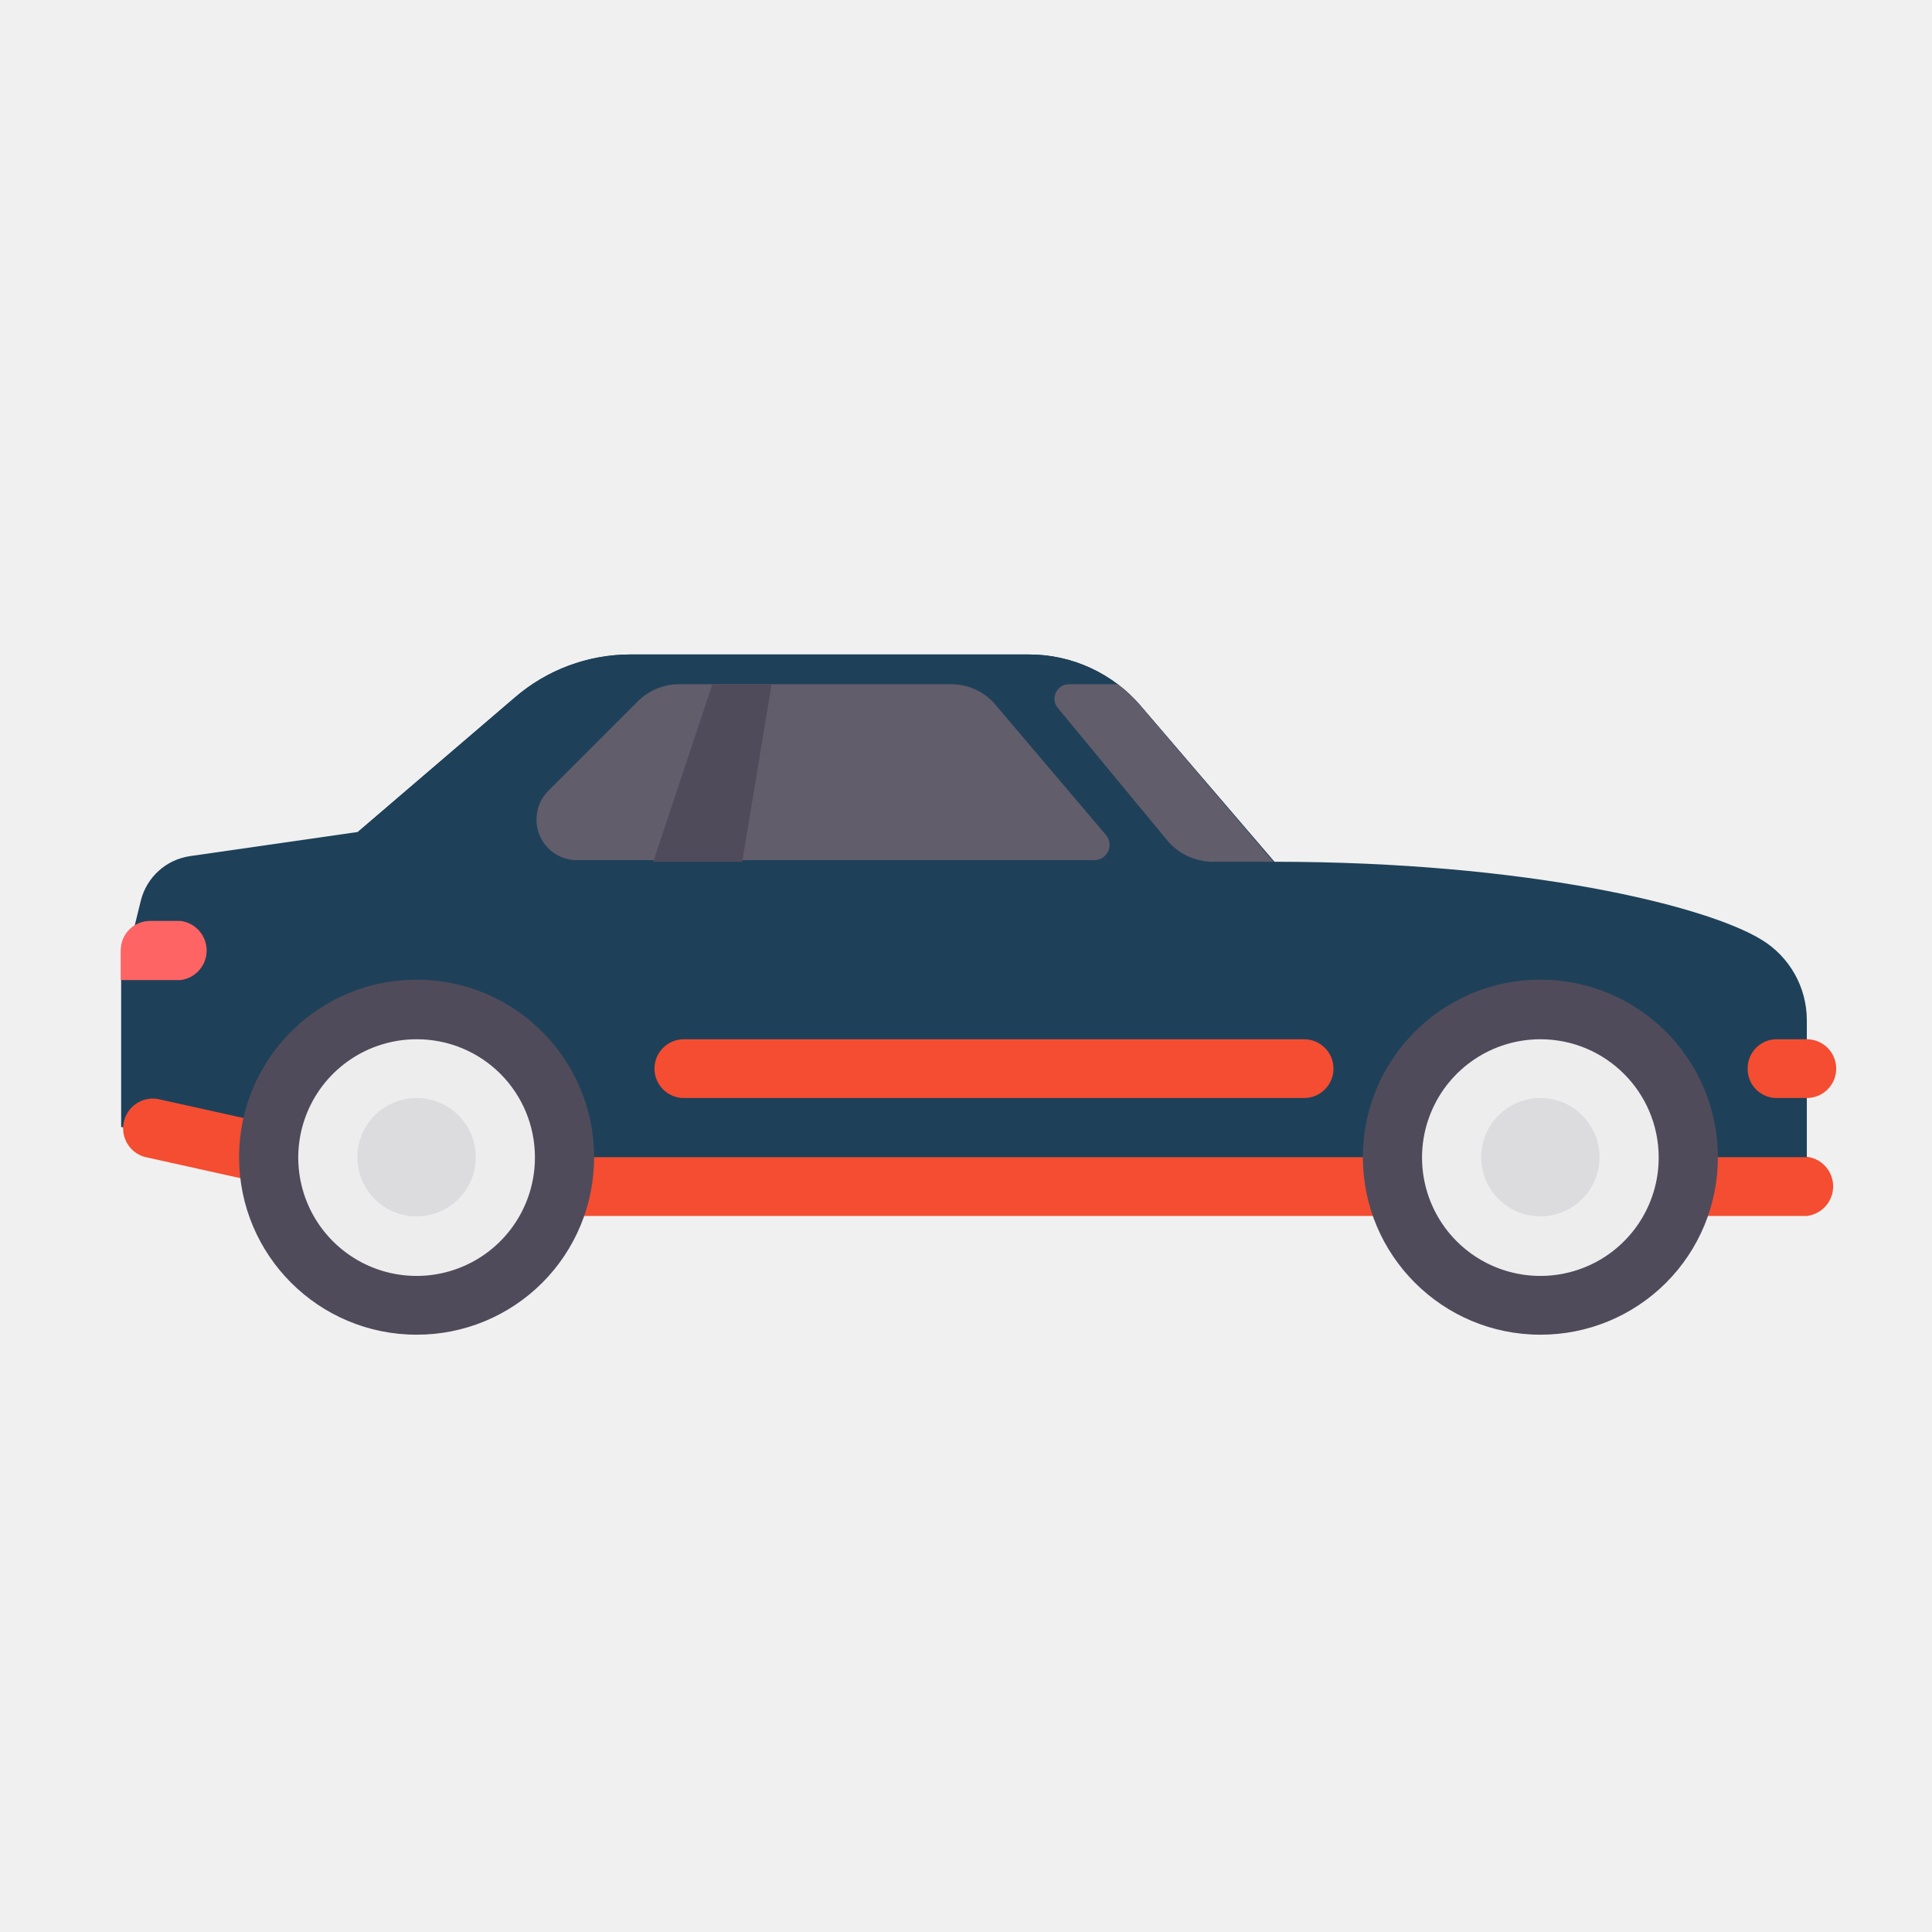
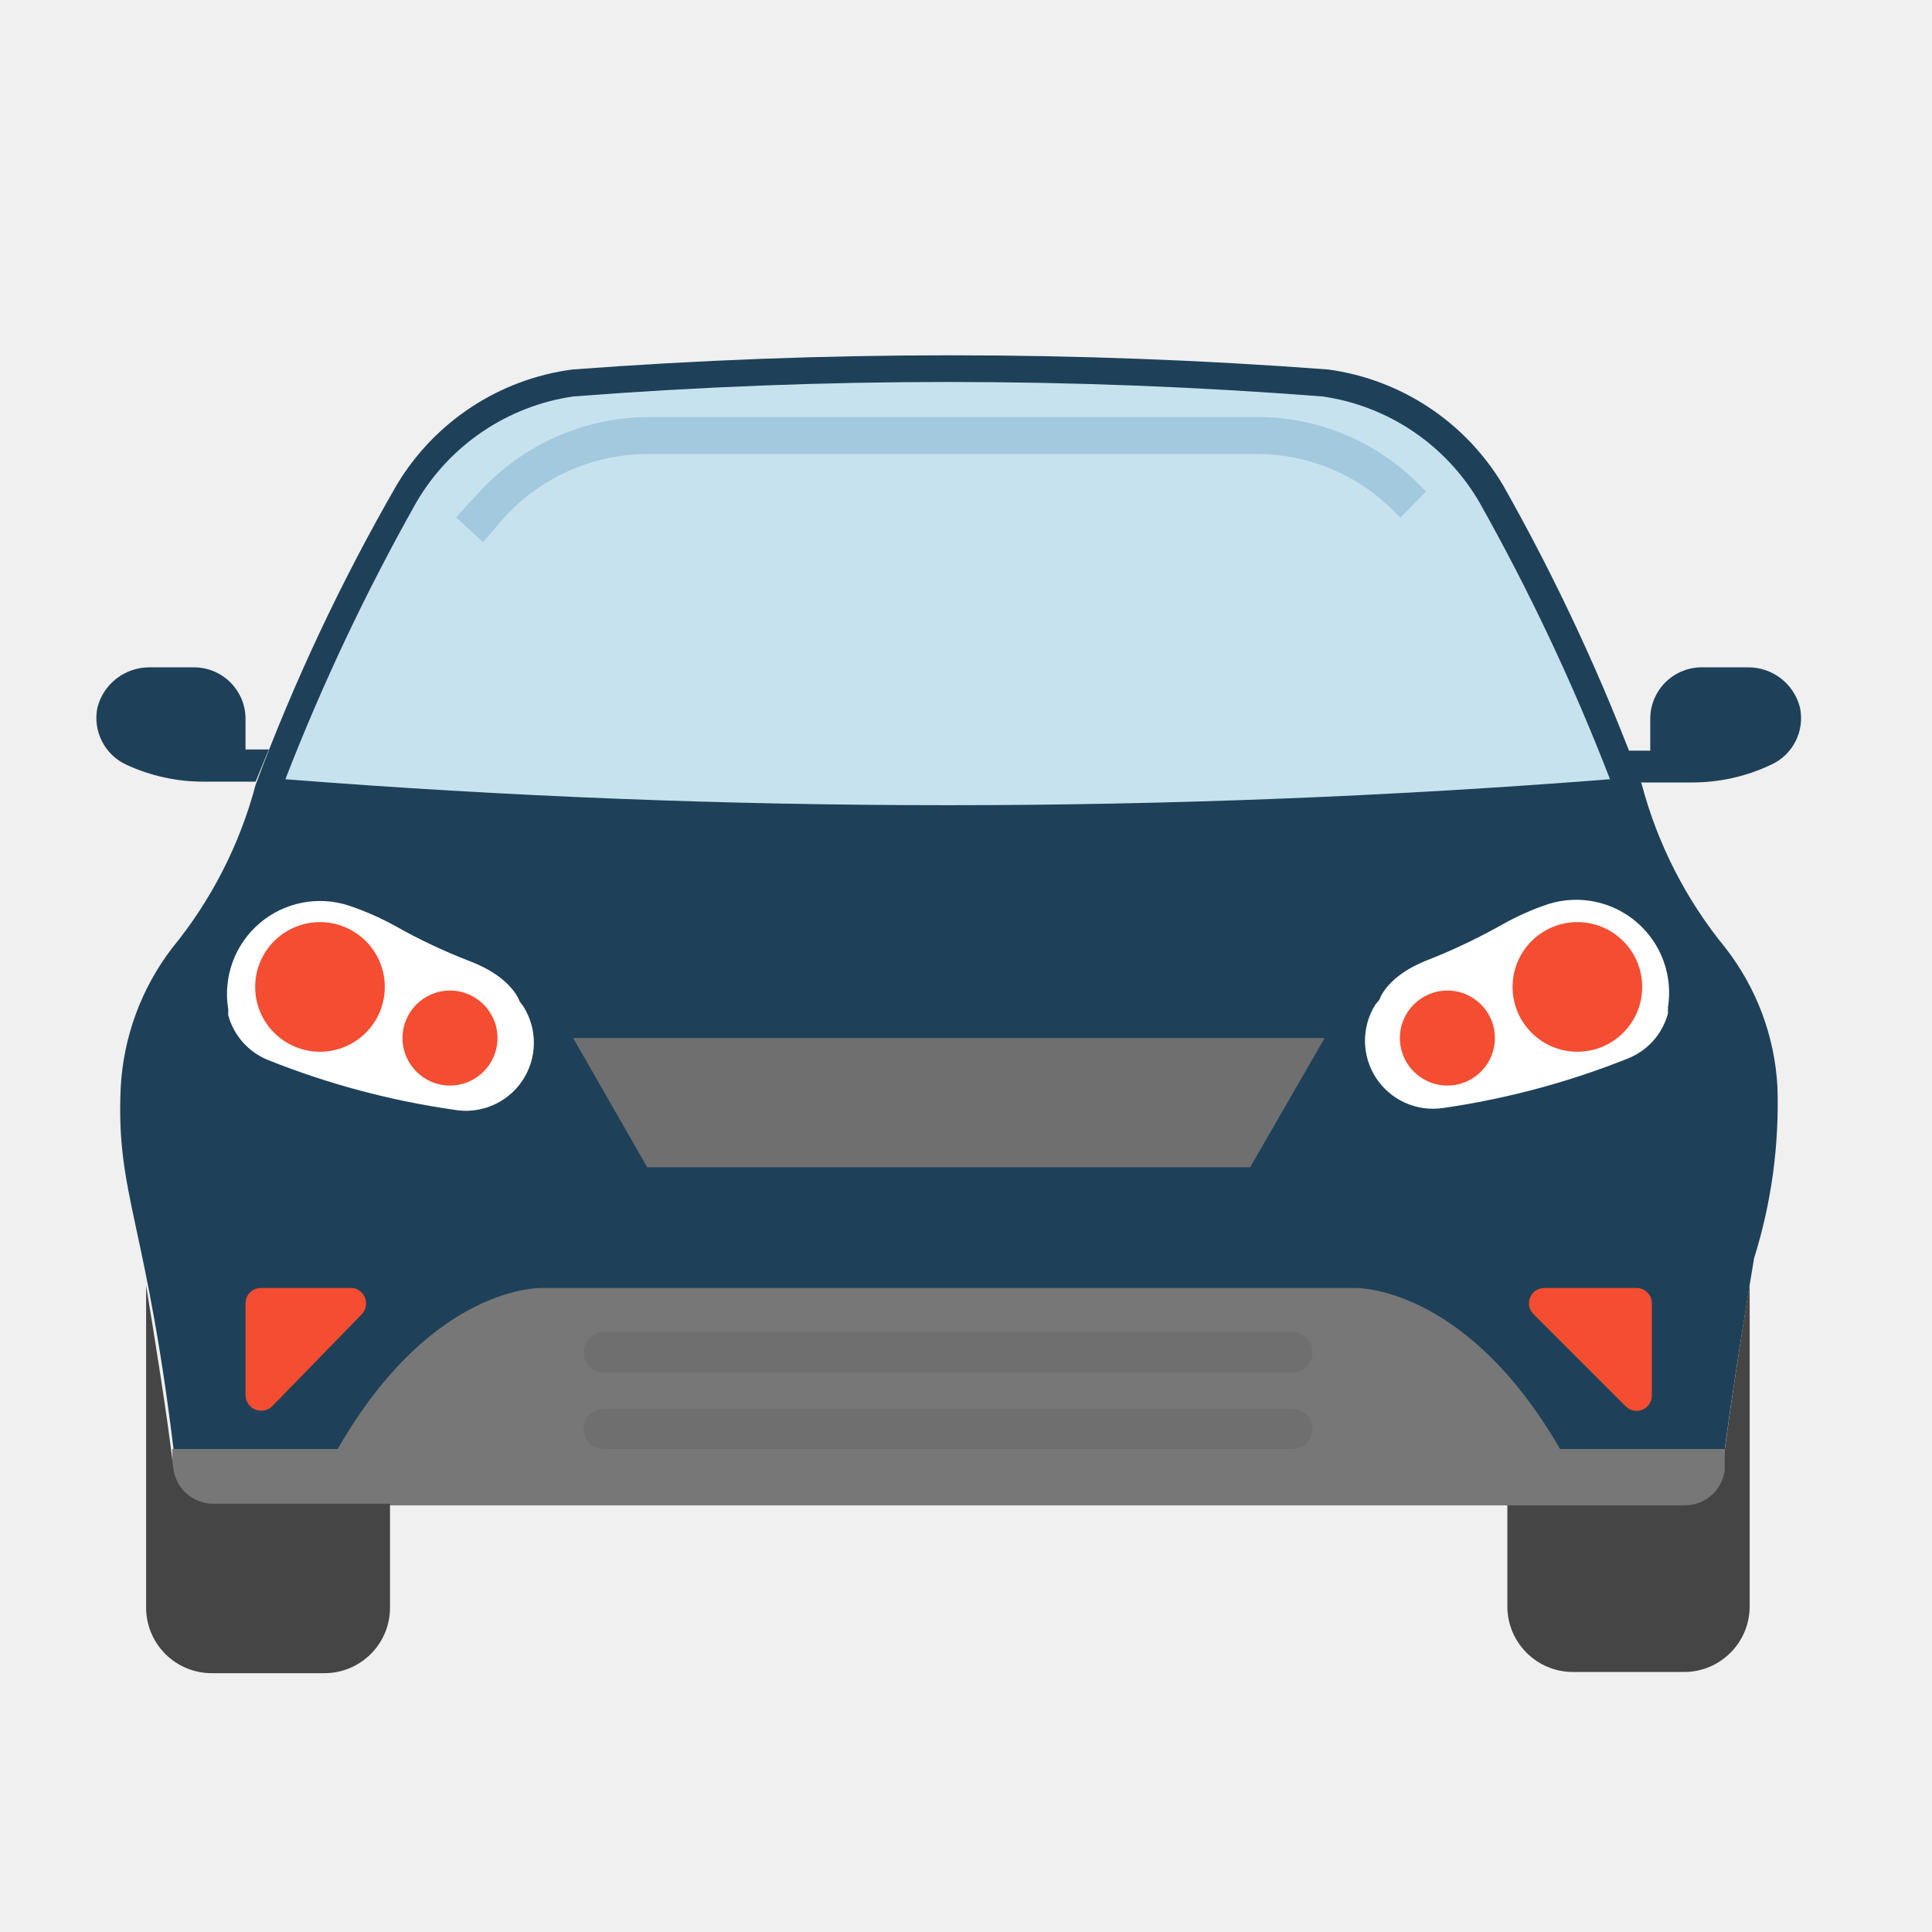
<svg xmlns="http://www.w3.org/2000/svg" id="Layer_1" data-name="Layer 1" viewBox="0 0 48 48">
-   <path d="M43.77,23.35c-1.38-.85-5.85-1.94-12.11-1.94l-3.31-3.86a3.65,3.65,0,0,0-2.79-1.29h-9.9a4.4,4.4,0,0,0-2.87,1.07l-3.9,3.34-4.17.6a1.48,1.48,0,0,0-1.22,1.1l-.49,2,11,5.14H44.89V25.34A2.34,2.34,0,0,0,43.77,23.35Z" style="fill:#1e4159" />
-   <path d="M44.89,25.82c0-1.47-2.21-2.94-12.49-2.94H3.74a.73.73,0,0,0-.73.73V28l14,2.2H44.89v-4.4Z" style="fill:#1e4159" />
-   <path d="M44.89,28.75H10.44L3.9,27.3a.74.74,0,0,0-.32,1.44l6.62,1.47H44.89a.74.74,0,0,0,0-1.47Z" style="fill:#f44d31" />
-   <circle cx="38.27" cy="28.75" r="3.67" style="fill:#ededee" />
-   <path d="M38.27,33.16a4.41,4.41,0,1,1,4.41-4.41A4.4,4.4,0,0,1,38.27,33.16Zm0-7.34a2.94,2.94,0,1,0,2.94,2.93A2.94,2.94,0,0,0,38.27,25.82Z" style="fill:#504b5a" />
-   <circle cx="38.27" cy="28.75" r="1.47" style="fill:#dcdbde" />
-   <circle cx="10.35" cy="28.75" r="3.67" style="fill:#ededee" />
-   <path d="M10.35,33.16a4.41,4.41,0,1,1,4.41-4.41A4.4,4.4,0,0,1,10.35,33.16Zm0-7.34a2.94,2.94,0,1,0,2.94,2.93A2.93,2.93,0,0,0,10.35,25.82Z" style="fill:#504b5a" />
-   <circle cx="10.35" cy="28.75" r="1.47" style="fill:#dcdbde" />
-   <path d="M32.4,27.28H17a.73.73,0,0,1-.74-.73h0a.73.73,0,0,1,.74-.73H32.4a.73.73,0,0,1,.73.73h0A.73.73,0,0,1,32.4,27.28Z" style="fill:#f44d31" />
-   <path d="M44.89,27.28h-.74a.72.72,0,0,1-.73-.73h0a.72.72,0,0,1,.73-.73h.74a.73.73,0,0,1,.73.73h0A.73.73,0,0,1,44.89,27.28Z" style="fill:#f44d31" />
-   <path d="M8.89,20.67l3.9-3.34a4.4,4.4,0,0,1,2.87-1.07h9.9a3.65,3.65,0,0,1,2.79,1.29l3.31,3.86H14.27a12.59,12.59,0,0,1-1.94-.16Z" style="fill:#1e4159" />
-   <path d="M24.75,17.53A1.43,1.43,0,0,0,23.63,17H16.84a1.46,1.46,0,0,0-1,.43l-2.2,2.2a1,1,0,0,0-.31.74h0a1,1,0,0,0,1,1H27.2a.38.38,0,0,0,.29-.61Z" style="fill:#625d6b" />
-   <polygon points="18.44 21.41 16.23 21.41 17.7 17 19.17 17 18.44 21.41" style="fill:#504b5a" />
-   <path d="M28.35,17.55a3.35,3.35,0,0,0-.58-.55h-1.2a.36.36,0,0,0-.28.6L29,20.88a1.48,1.48,0,0,0,1.13.53h1.51Z" style="fill:#625d6b" />
-   <path d="M3,23.61v.74H4.48a.74.74,0,0,0,0-1.47H3.74A.73.73,0,0,0,3,23.61Z" style="fill:#ff6464" />
+   <path d="M44.16,27a6.16,6.16,0,0,0-1.3-3.46,10.75,10.75,0,0,1-2.07-4.05,50.73,50.73,0,0,0-3.45-7.44A6,6,0,0,0,33,9.18a125.24,125.24,0,0,0-18.78,0,6,6,0,0,0-4.37,2.88A49.48,49.48,0,0,0,6.35,19.5a10.75,10.75,0,0,1-2.07,4.05A6.24,6.24,0,0,0,3,27c-.13,2.73.66,3.33,1.37,9.5a1,1,0,0,0,1,.85H41.84a1,1,0,0,0,.95-.85c.2-1.73.79-5.24.79-5.24A12.83,12.83,0,0,0,44.16,27Z" style="fill:#1e4159" />
+   <path d="M40,19.36a53,53,0,0,0-3.25-6.89,5.4,5.4,0,0,0-3.89-2.62,120.56,120.56,0,0,0-18.62,0,5.42,5.42,0,0,0-3.89,2.62,53.4,53.4,0,0,0-3.26,6.89A210.22,210.22,0,0,0,40,19.36Z" style="fill:#c7e2ef" />
+   <path d="M38.47,22.46a6.61,6.61,0,0,0-1.13.5,14.75,14.75,0,0,1-1.84.88c-1.06.4-1.23,1-1.23,1l-.1.12a1.69,1.69,0,0,0,1.67,2.57,20.1,20.1,0,0,0,4.6-1.23,1.67,1.67,0,0,0,1-1.12l0-.15A2.31,2.31,0,0,0,38.47,22.46Z" style="fill:#fff" />
+   <path d="M40.66,32H38.38a.38.38,0,0,0-.27.66l2.28,2.28a.38.38,0,0,0,.65-.28V32.36A.38.38,0,0,0,40.66,32Z" style="fill:#f44d31" />
+   <path d="M42.79,36.51a1,1,0,0,1-.95.85H37.45v2.55a1.63,1.63,0,0,0,1.63,1.63h2.76a1.63,1.63,0,0,0,1.63-1.63v-8C43.29,33,42.94,35.25,42.79,36.51Z" style="fill:#454545" />
+   <path d="M44.72,17.58a1.32,1.32,0,0,0-1.3-1h-1.1A1.28,1.28,0,0,0,41,17.86v.79h-.58l.33.79h1.29A4.55,4.55,0,0,0,44,19,1.27,1.27,0,0,0,44.72,17.58Z" style="fill:#1e4159" />
+   <circle cx="39.19" cy="24.52" r="1.61" style="fill:#f44d31" />
+   <circle cx="35.96" cy="25.79" r="1.18" style="fill:#f44d31" />
+   <polygon points="32.91 25.79 31.06 29 16.08 29 14.24 25.79 32.91 25.79" style="fill:#6f6f6f" />
+   <path d="M13,25l-.09-.12s-.18-.6-1.24-1A14,14,0,0,1,9.81,23a7.1,7.1,0,0,0-1.14-.5,2.31,2.31,0,0,0-3,2.57l0,.15a1.67,1.67,0,0,0,1,1.12,20.1,20.1,0,0,0,4.6,1.23A1.69,1.69,0,0,0,13,25Z" style="fill:#fff" />
+   <path d="M8.77,32H6.48a.38.38,0,0,0-.38.38v2.28a.39.39,0,0,0,.66.28L9,32.64A.39.39,0,0,0,8.77,32Z" style="fill:#f44d31" />
+   <path d="M38.76,36c-2.38-4.11-5.11-4-5.11-4H13.49s-2.73-.13-5.1,4H4.28l0,.53a1,1,0,0,0,1,.87H41.85a1,1,0,0,0,1-.87l0-.53Z" style="fill:#777" />
+   <path d="M5.31,37.36a1,1,0,0,1-1-.85c-.14-1.26-.5-3.47-.68-4.57v8a1.63,1.63,0,0,0,1.64,1.63H8.06a1.63,1.63,0,0,0,1.63-1.63V37.36Z" style="fill:#454545" />
+   <path d="M6.1,18.65v-.79a1.28,1.28,0,0,0-1.28-1.28H3.72a1.33,1.33,0,0,0-1.3,1A1.28,1.28,0,0,0,3.14,19a4.56,4.56,0,0,0,1.93.42H6.35l.33-.8H6.1Z" style="fill:#1e4159" />
+   <circle cx="7.95" cy="24.52" r="1.61" style="fill:#f44d31" />
+   <circle cx="11.18" cy="25.79" r="1.18" style="fill:#f44d31" />
+   <path d="M32.11,33.1H15a.49.49,0,1,0,0,1H32.11a.49.49,0,0,0,0-1Z" style="fill:#6f6f6f" />
+   <path d="M32.11,35H15a.49.49,0,1,0,0,1H32.11a.49.49,0,0,0,0-1Z" style="fill:#6f6f6f" />
+   <path d="M12,13.47l-.67-.62.61-.66a5.75,5.75,0,0,1,4.19-1.83H31.26a5.67,5.67,0,0,1,4,1.68l.17.17-.64.65-.17-.17a4.78,4.78,0,0,0-3.4-1.41H16.09a4.84,4.84,0,0,0-3.52,1.53Z" style="fill:#a2c9dd" />
</svg>
